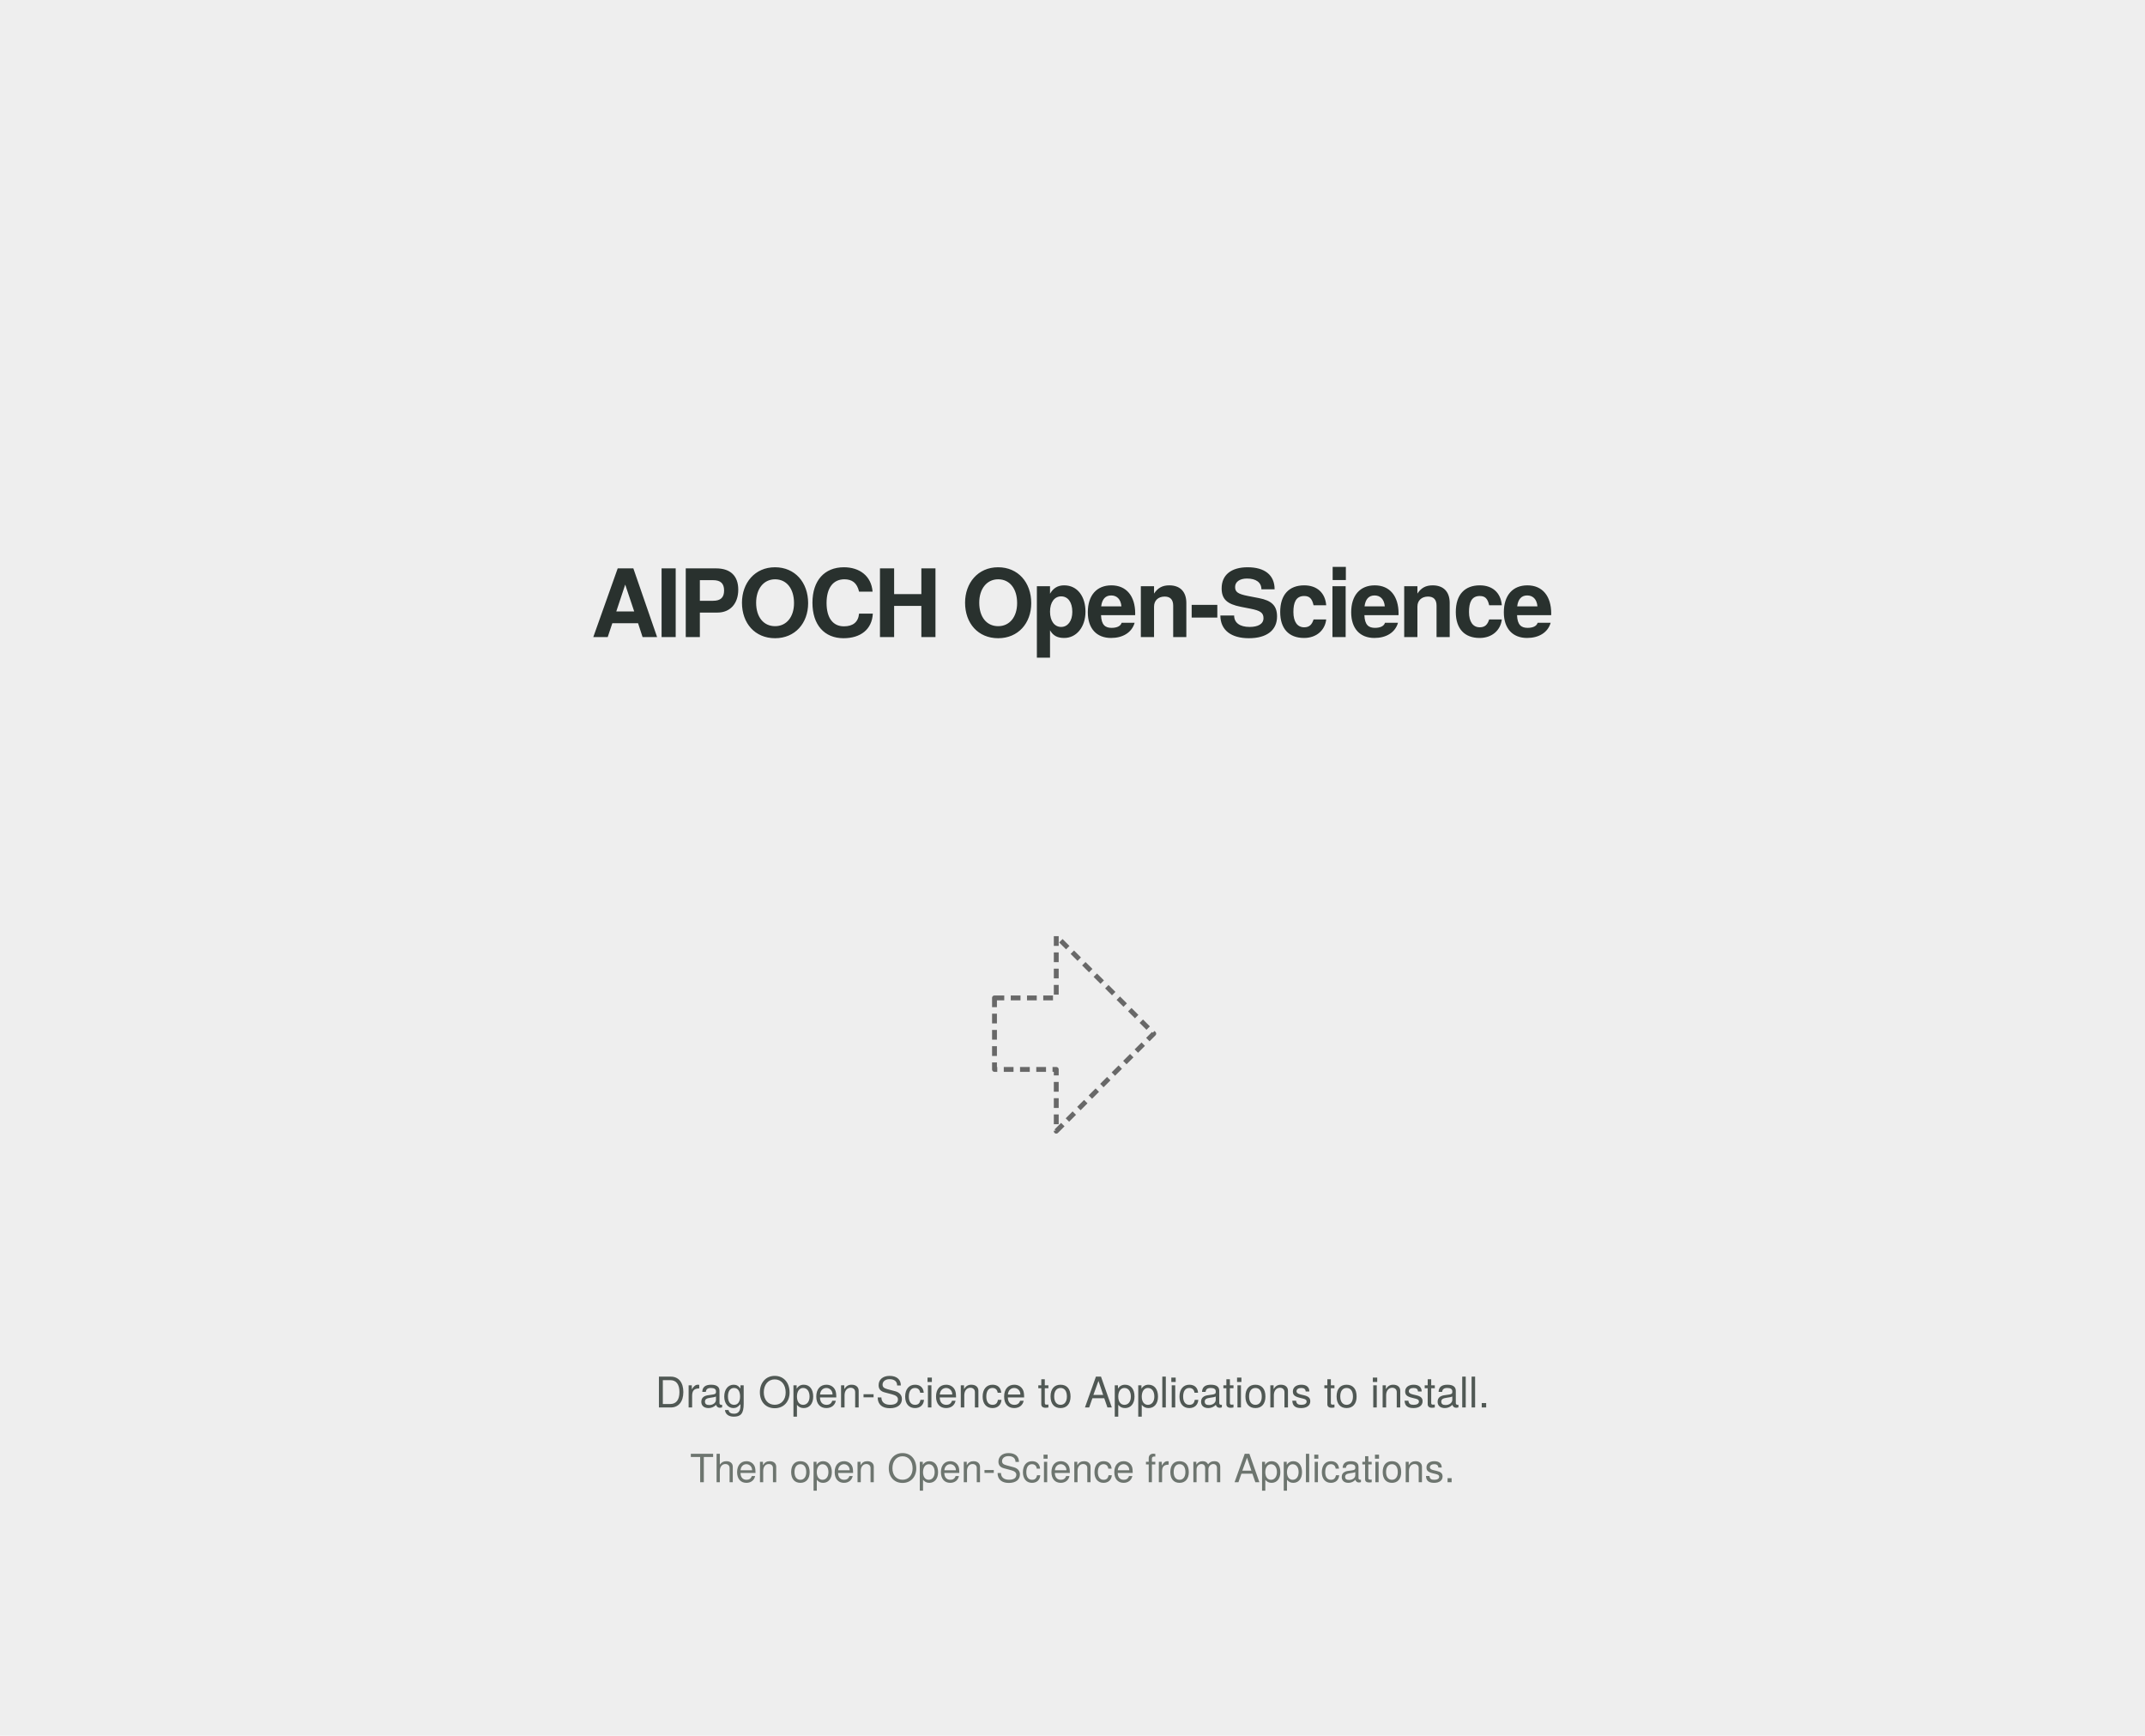
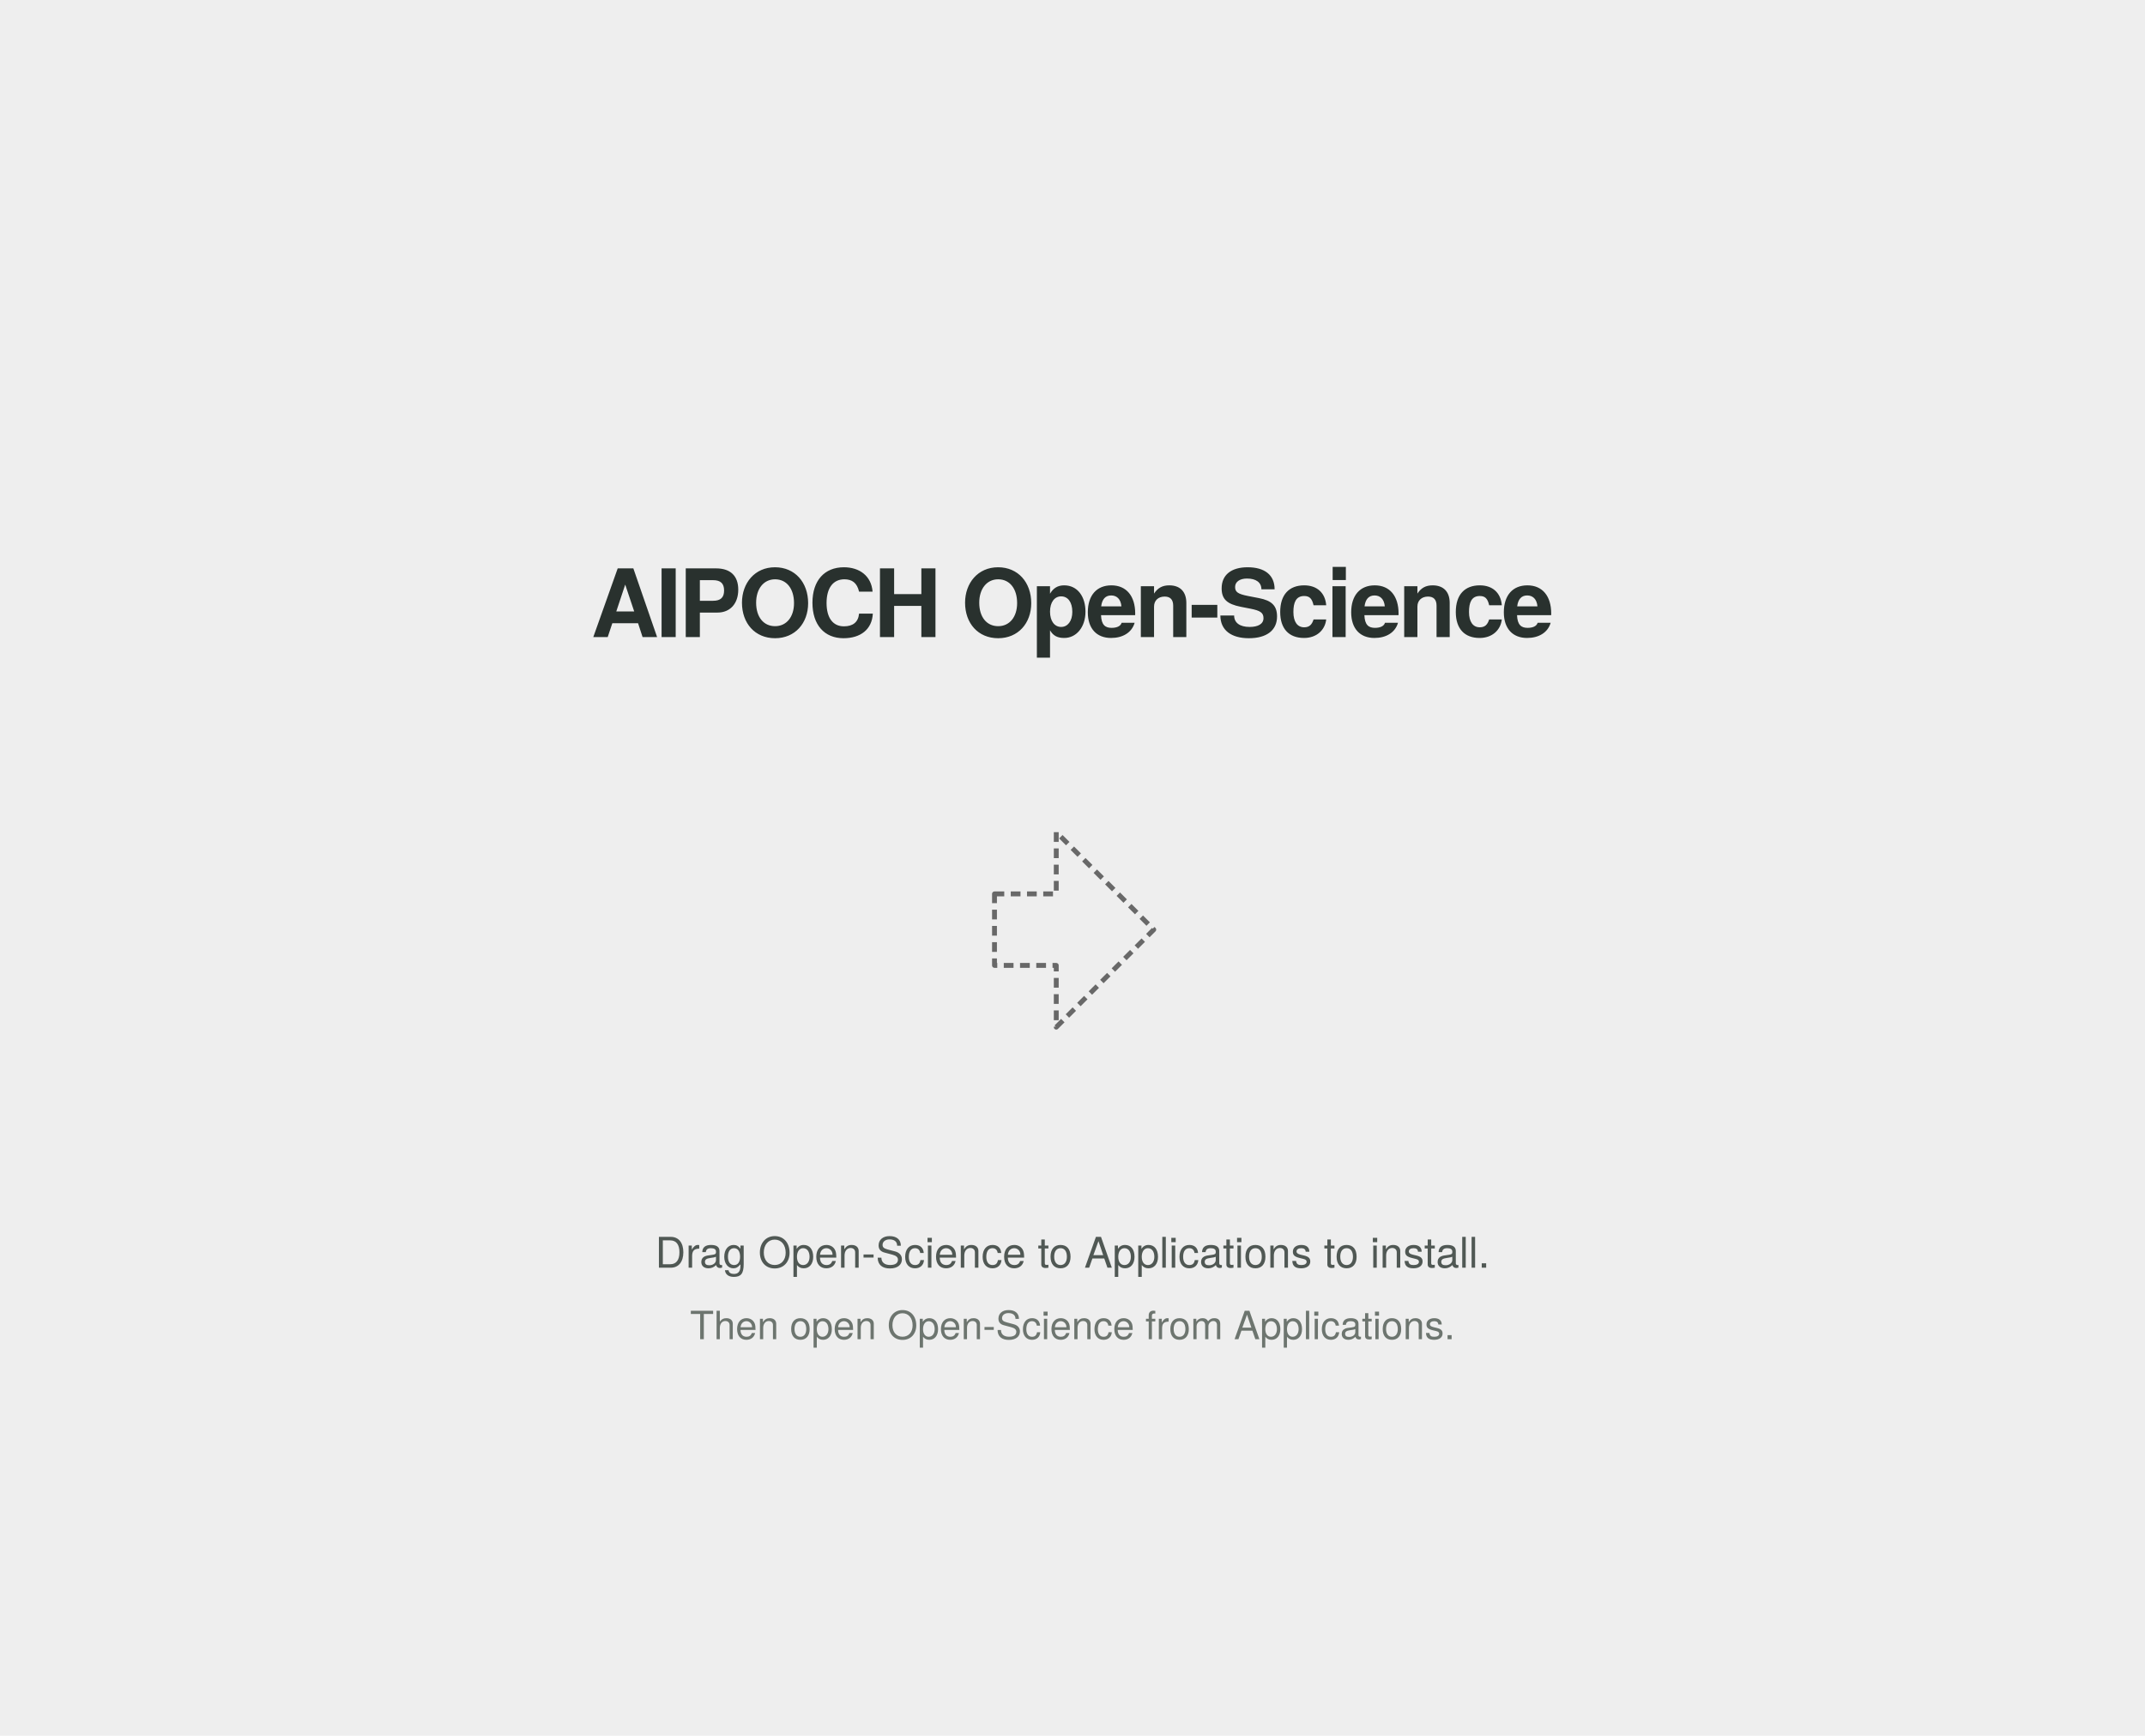
<svg xmlns="http://www.w3.org/2000/svg" width="660" height="534" viewBox="0 0 660 534">
  <rect width="660" height="534" fill="#eeeeee" />
  <text x="330" y="196" text-anchor="middle" font-family="Helvetica Neue, sans-serif" font-size="29" font-weight="600" letter-spacing="-1" fill="#29312e">AIPOCH Open-Science</text>
-   <path d="M306 307 H325 V288 L355 318 L325 348 V329 H306 Z" fill="none" stroke="#686868" stroke-width="1.5" stroke-dasharray="3 2" stroke-linejoin="round" />
+   <path d="M306 307 H325 V288 L355 318 L325 348 V329 H306 Z" fill="none" stroke="#686868" stroke-width="1.5" stroke-dasharray="3 2" stroke-linejoin="round" transform="translate(0 -32)" />
  <g text-anchor="middle" font-family="Helvetica Neue, sans-serif">
-     <text x="330" y="433" font-size="13" fill="#505854">Drag Open-Science to Applications to install.</text>
-     <text x="330" y="456" font-size="12" fill="#6d756f">Then open Open-Science from Applications.</text>
+     <text x="330" y="390" font-size="13" fill="#505854">Drag Open-Science to Applications to install.</text>
+     <text x="330" y="412" font-size="12" fill="#6d756f">Then open Open-Science from Applications.</text>
  </g>
</svg>
